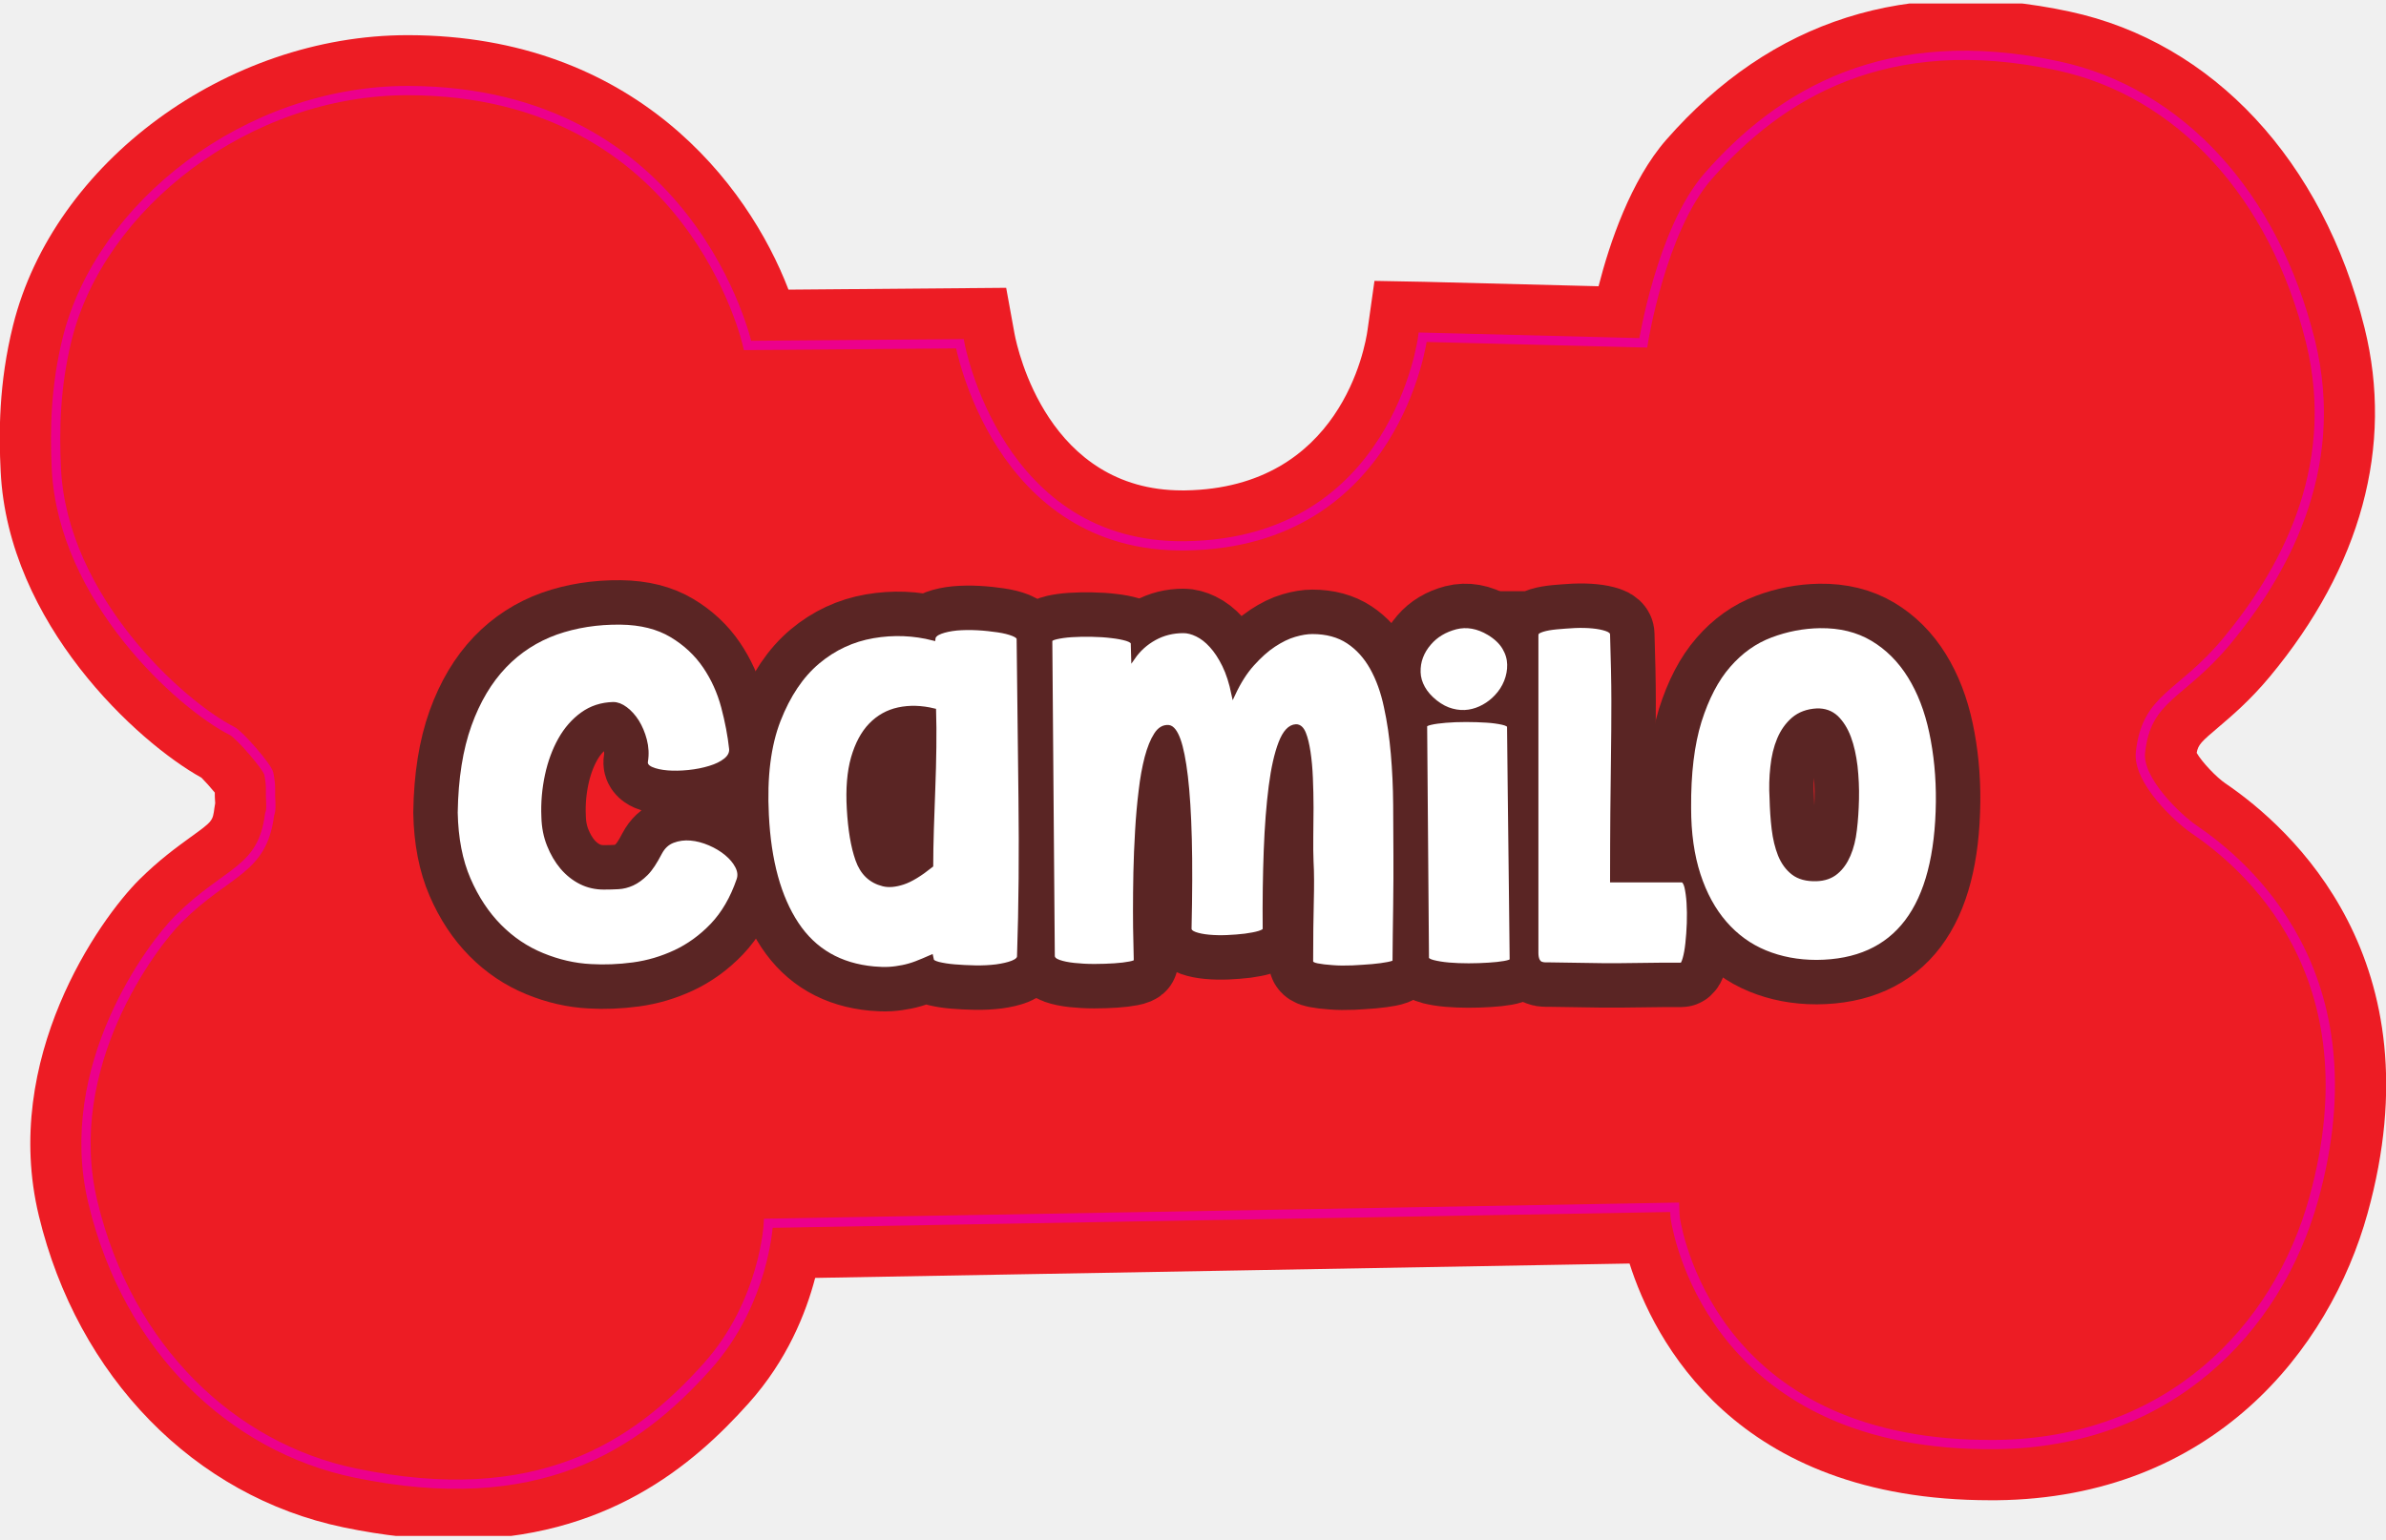
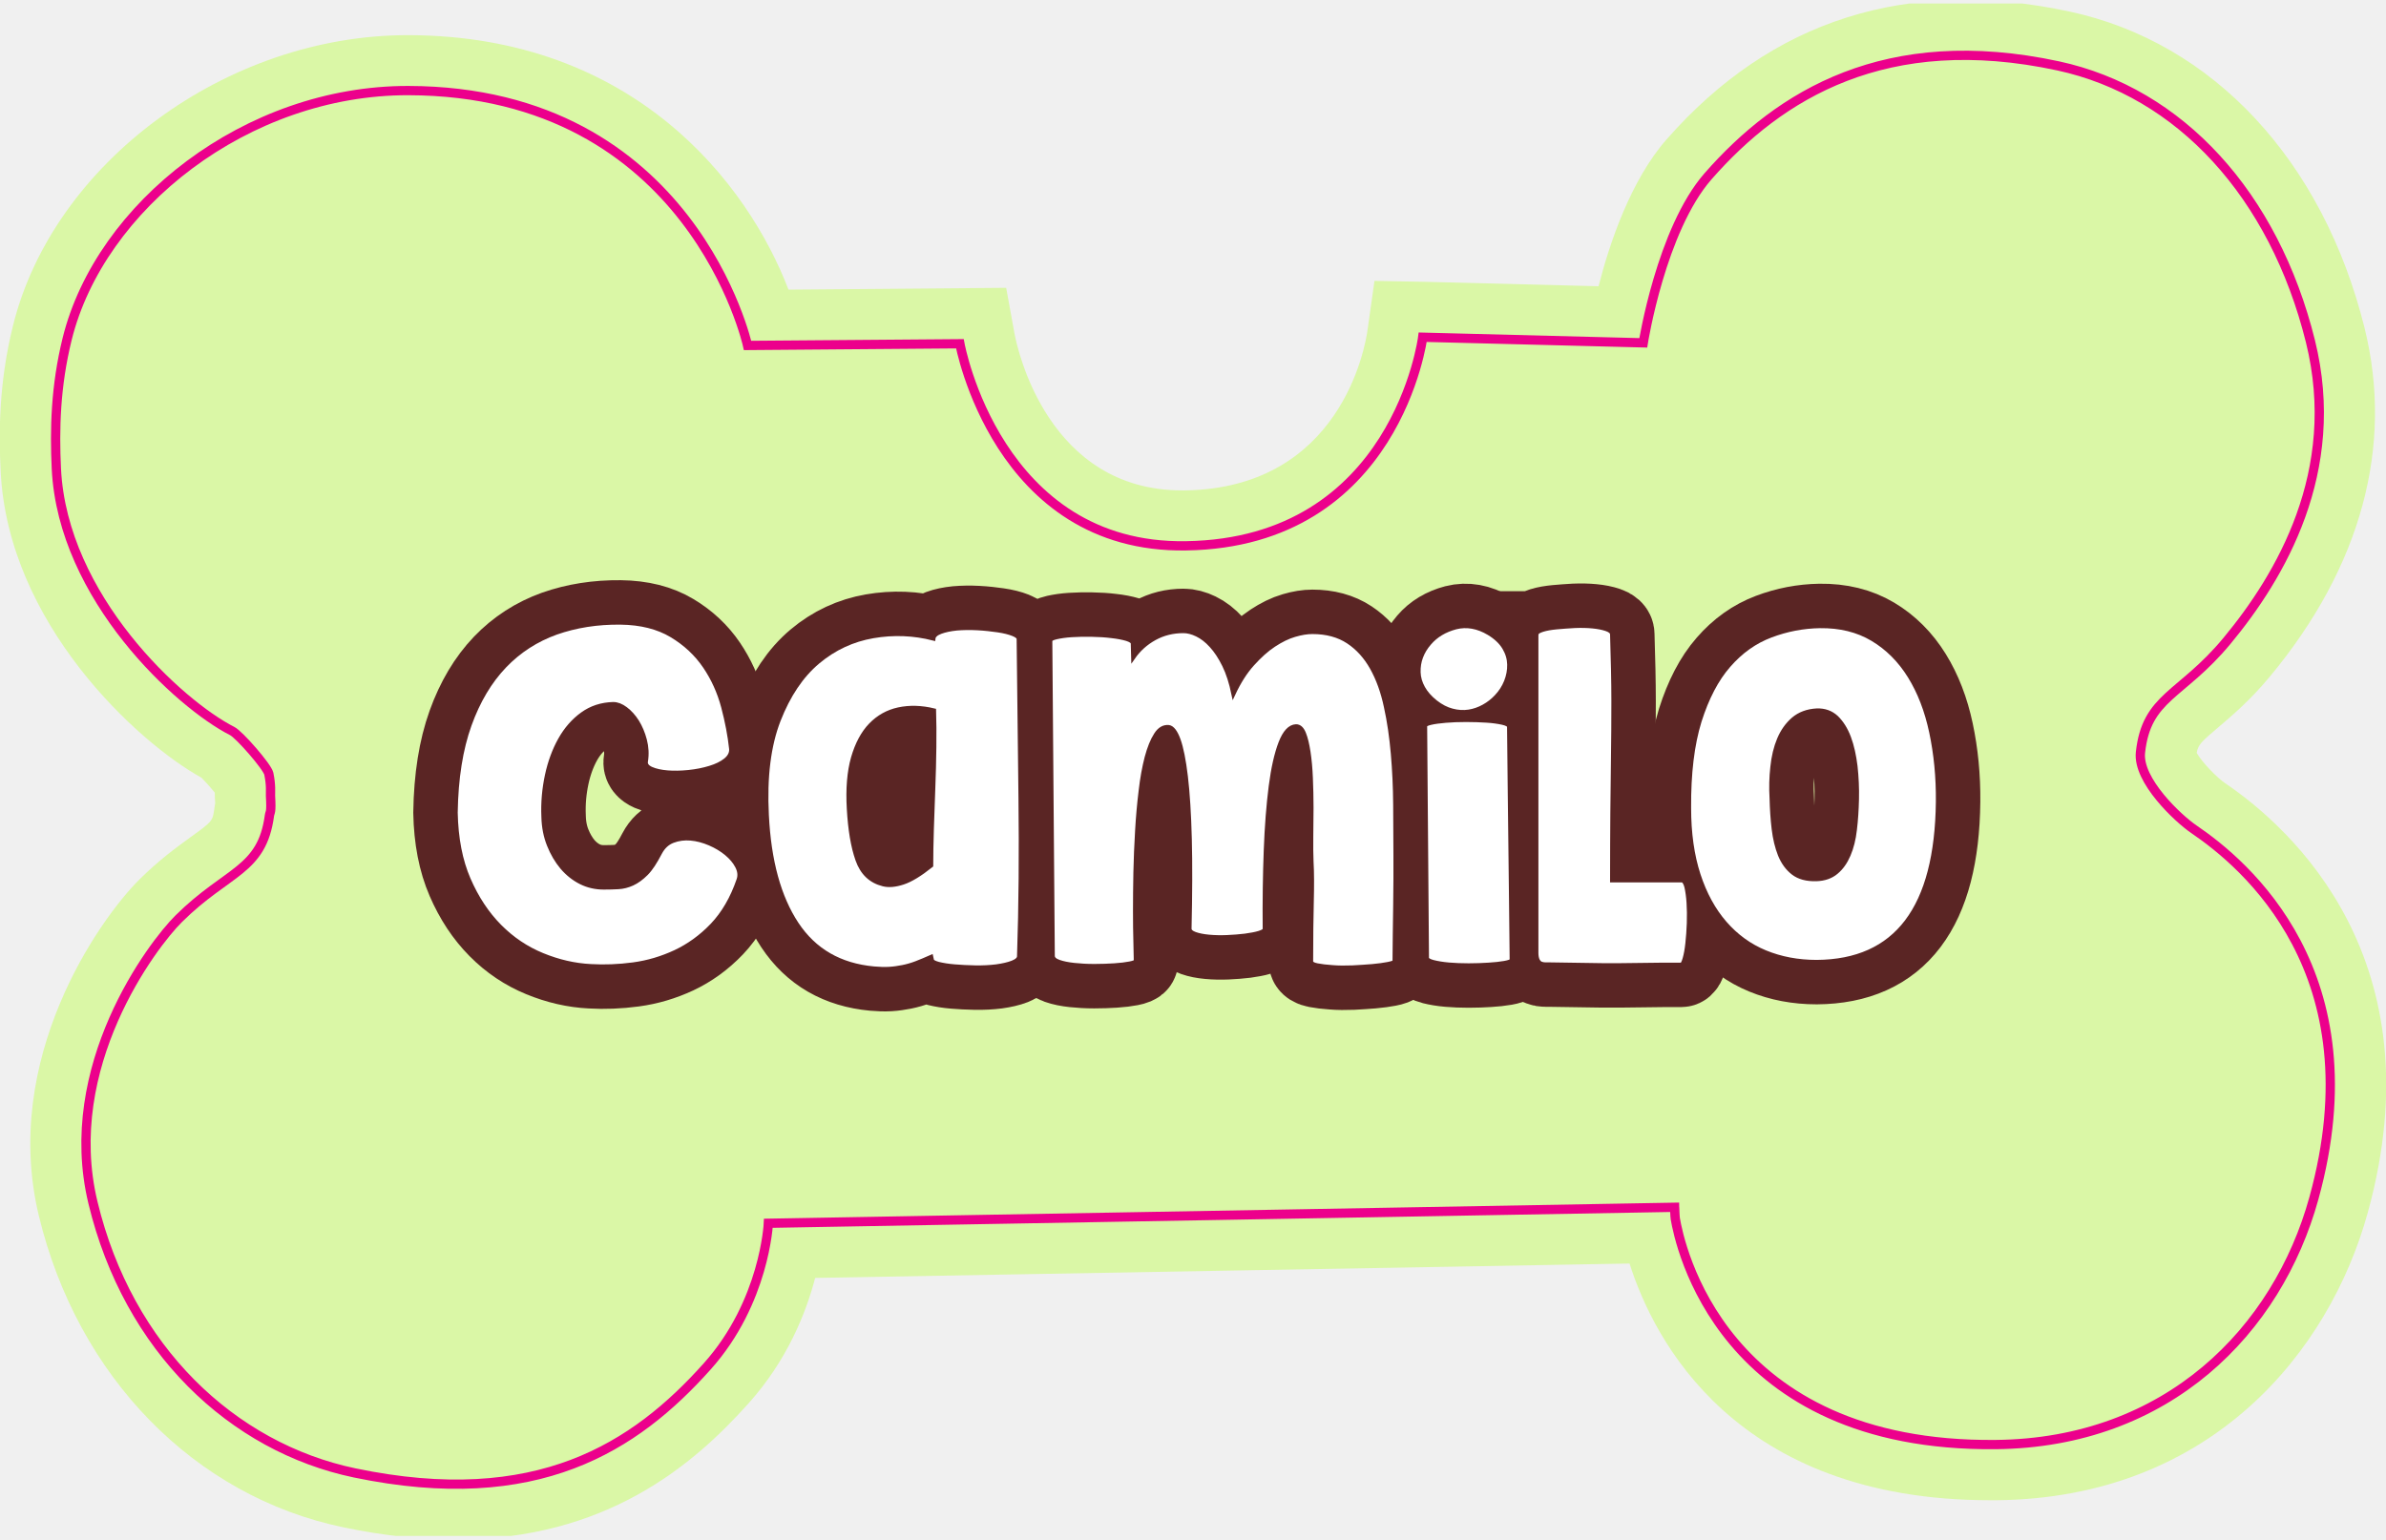
<svg xmlns="http://www.w3.org/2000/svg" xmlns:xlink="http://www.w3.org/1999/xlink" version="1.1" id="Layer_1" x="0px" y="0px" viewBox="0 0 182.5 117.79" style="enable-background:new 0 0 182.5 117.79;" xml:space="preserve">
  <style type="text/css">
- 	.st0{clip-path:url(#SVGID_2_);fill:#ED1C24;}
+ 	.st0{clip-path:url(#SVGID_2_);fill:#DAF7A6;}
	.st1{fill:none;stroke:#EC008C;stroke-width:0.709;stroke-miterlimit:10;}
	.st2{stroke:#5A2524;stroke-width:6.5;stroke-miterlimit:10;}
	.st3{fill:#FFFFFF;stroke:#5A2524;stroke-width:0.3;stroke-miterlimit:10;}
</style>
  <g>
    <defs>
      <path id="SVGID_1_" d="M34.81,117.79c-2.6,0-5.44-0.29-8.56-0.94c-11.39-2.38-20.31-11.51-23.28-23.84    c-2.89-11.99,4.59-22.65,7.72-25.75c1.5-1.48,2.81-2.43,3.87-3.2c1.71-1.23,1.71-1.25,1.84-2.24c0.02-0.14,0.04-0.26,0.06-0.37    c0-0.09-0.01-0.19-0.02-0.32c-0.01-0.13-0.01-0.3-0.01-0.49c-0.31-0.38-0.74-0.86-1.02-1.14c-4.87-2.69-14.8-11.77-15.36-23.45    c-0.14-2.85-0.16-6.7,0.95-11.16C4.1,12.43,17.34,2.69,31.18,2.69c0.03,0,0.05,0,0.07,0C48.51,2.73,57.2,14.04,60.31,22.16    l16.65-0.14l0.64,3.52c0.23,1.22,2.58,11.98,12.82,11.98c0.07,0,0.15,0,0.22,0c11.93-0.18,13.79-11.03,13.96-12.27l0.53-3.76    l3.8,0.07l13.34,0.34c0.85-3.32,2.46-8.1,5.19-11.22c8.04-9.17,18.43-12.47,30.86-9.79c10.94,2.35,19.36,11.4,22.54,24.2    c2.24,9.04-0.26,18.27-7.24,26.67c-1.52,1.83-2.92,3.01-3.94,3.88c-1.3,1.1-1.55,1.33-1.66,1.96c0.38,0.68,1.52,1.88,2.19,2.33    c5.06,3.44,16.25,13.54,10.88,32.9c-2.91,10.5-11.89,21.78-28.38,21.95c-0.16,0-0.31,0-0.47,0c-19.56,0-25.76-12.32-27.6-18.11    l-62.29,1.1c-0.7,2.68-2.14,6.3-5.08,9.58C53.04,112.08,46.38,117.79,34.81,117.79z" />
    </defs>
    <clipPath id="SVGID_2_">
      <use xlink:href="#SVGID_1_" style="overflow:visible;" />
    </clipPath>
    <rect x="0" y="0.27" class="st0" width="182.5" height="117.24" />
  </g>
  <path class="st1" d="M128.09,92.36c0,0,0.02,0.71,0.05,0.88c0.32,1.9,3.47,17.49,24.51,17.28c13.16-0.13,21.54-8.74,24.33-18.83  c4.77-17.23-5.28-25.6-9.18-28.25c-1.19-0.81-4.32-3.73-4.08-5.88c0.47-4.28,3.1-4.29,6.61-8.52c4.08-4.92,8.86-12.95,6.39-22.93  c-2.78-11.2-9.98-19.06-19.3-21.07c-13.17-2.83-21.31,2.21-26.77,8.44c-3.59,4.1-4.96,12.75-4.96,12.75l-16.87-0.43  c0,0-2,15.72-18.11,15.96C76.26,41.99,73.42,26.3,73.42,26.3l-16.24,0.13c0,0-4.28-19.45-25.94-19.5  C18.87,6.9,7.66,15.76,5.14,25.92c-0.9,3.64-0.97,6.94-0.83,9.93c0.48,9.91,9.45,18.05,13.45,20.08c0.54,0.27,2.68,2.72,2.8,3.26  c0.19,0.91,0.12,1.42,0.13,1.7c0.08,1.37-0.04,1.2-0.08,1.5c-0.57,4.26-3.21,4.2-6.94,7.9C11.65,72.29,4.6,81.6,7.11,92.01  c2.7,11.22,10.68,18.73,20.02,20.68c13.96,2.91,21.45-1.98,26.97-8.16c4.4-4.92,4.67-10.94,4.67-10.94l69.67-1.23" />
  <g>
    <path class="st2" d="M50.49,65.25c0.24-0.45,0.56-0.75,0.98-0.91c0.42-0.16,0.87-0.22,1.35-0.18s0.97,0.17,1.46,0.38   c0.49,0.21,0.92,0.47,1.28,0.77s0.64,0.63,0.82,0.98s0.22,0.69,0.11,1.01c-0.49,1.43-1.17,2.59-2.02,3.48s-1.8,1.57-2.82,2.05   c-1.03,0.48-2.1,0.8-3.22,0.95c-1.12,0.15-2.2,0.19-3.22,0.13c-1.26-0.06-2.5-0.35-3.72-0.85c-1.22-0.5-2.31-1.23-3.27-2.2   s-1.75-2.16-2.37-3.59c-0.62-1.43-0.95-3.13-0.99-5.1c0.04-2.63,0.4-4.86,1.06-6.7s1.56-3.34,2.68-4.51s2.44-2.01,3.94-2.55   c1.51-0.53,3.15-0.79,4.92-0.77c1.56,0.02,2.86,0.35,3.91,0.98s1.89,1.42,2.53,2.36s1.11,1.98,1.41,3.11s0.5,2.2,0.61,3.21   c0.02,0.32-0.12,0.6-0.43,0.85c-0.31,0.25-0.71,0.44-1.2,0.59c-0.49,0.15-1.03,0.26-1.62,0.32c-0.59,0.06-1.13,0.07-1.62,0.03   s-0.9-0.13-1.22-0.27s-0.46-0.33-0.42-0.56c0.09-0.56,0.06-1.1-0.08-1.64s-0.34-1-0.59-1.41c-0.26-0.41-0.55-0.73-0.88-0.98   c-0.33-0.25-0.65-0.37-0.95-0.37c-0.9,0.02-1.69,0.28-2.37,0.77s-1.25,1.14-1.7,1.94c-0.45,0.8-0.79,1.72-1.01,2.74   c-0.22,1.03-0.32,2.09-0.27,3.21c0.02,0.77,0.16,1.48,0.42,2.13c0.26,0.65,0.59,1.22,1.01,1.72c0.42,0.49,0.9,0.87,1.44,1.14   s1.13,0.4,1.75,0.4c0.38,0,0.76-0.01,1.12-0.03c0.36-0.02,0.72-0.11,1.07-0.27c0.35-0.16,0.71-0.42,1.06-0.77   S50.12,65.96,50.49,65.25z" />
    <path class="st2" d="M71.23,73.2c-0.43,0.19-0.81,0.35-1.15,0.48c-0.34,0.13-0.68,0.23-1.03,0.3s-0.69,0.12-1.04,0.14   s-0.74,0.01-1.17-0.03c-2.59-0.24-4.55-1.37-5.9-3.41s-2.11-4.82-2.28-8.32c-0.15-2.91,0.15-5.32,0.9-7.25   c0.75-1.92,1.75-3.41,3-4.46c1.25-1.05,2.66-1.7,4.22-1.97c1.56-0.27,3.1-0.21,4.62,0.18c0.02-0.21,0.2-0.38,0.55-0.51   s0.75-0.21,1.23-0.26c0.48-0.04,1-0.05,1.57-0.02c0.57,0.03,1.09,0.09,1.57,0.16c0.48,0.07,0.87,0.17,1.17,0.29   c0.3,0.12,0.44,0.25,0.42,0.4c0.04,3.93,0.09,7.98,0.14,12.15s0.02,8.2-0.11,12.09c0,0.19-0.17,0.35-0.5,0.48   c-0.33,0.13-0.74,0.22-1.23,0.29c-0.49,0.06-1.03,0.09-1.6,0.08c-0.58-0.01-1.11-0.04-1.6-0.08c-0.49-0.04-0.9-0.11-1.23-0.19   c-0.33-0.09-0.5-0.19-0.5-0.32L71.23,73.2z M64.92,61.88c0.09,1.58,0.3,2.88,0.66,3.9s1.01,1.64,1.97,1.88   c0.43,0.11,0.94,0.06,1.52-0.13c0.59-0.19,1.31-0.63,2.16-1.31c0-0.83,0.02-1.76,0.05-2.79c0.03-1.03,0.07-2.07,0.11-3.13   s0.07-2.1,0.08-3.13c0.01-1.03,0.01-1.97-0.02-2.82c-0.98-0.24-1.89-0.26-2.73-0.08c-0.83,0.18-1.54,0.58-2.13,1.19   s-1.04,1.45-1.35,2.52C64.94,59.04,64.83,60.35,64.92,61.88z" />
    <path class="st2" d="M80.34,49.03c0-0.11,0.15-0.2,0.46-0.27c0.31-0.07,0.7-0.13,1.17-0.16c0.47-0.03,0.98-0.04,1.52-0.03   c0.55,0.01,1.05,0.04,1.52,0.1c0.47,0.05,0.86,0.13,1.17,0.22c0.31,0.1,0.46,0.21,0.46,0.34l0.03,1.09   c0.43-0.62,0.97-1.11,1.64-1.48s1.4-0.55,2.21-0.55c0.32,0,0.67,0.09,1.04,0.27c0.37,0.18,0.74,0.46,1.09,0.85   c0.35,0.38,0.68,0.88,0.98,1.49c0.3,0.61,0.53,1.34,0.71,2.2c0.43-0.92,0.91-1.68,1.46-2.29c0.55-0.61,1.09-1.1,1.64-1.46   c0.55-0.36,1.07-0.62,1.59-0.77c0.51-0.15,0.96-0.22,1.35-0.22c1.09,0,2,0.25,2.74,0.74s1.34,1.16,1.81,2   c0.47,0.84,0.83,1.83,1.07,2.97c0.25,1.13,0.42,2.33,0.53,3.59c0.11,1.26,0.17,2.55,0.18,3.88c0.01,1.33,0.02,2.62,0.02,3.88   c0,0.56,0,1.17,0,1.84c0,0.67-0.01,1.37-0.02,2.1c-0.01,0.73-0.02,1.45-0.03,2.16s-0.02,1.39-0.02,2.04   c-0.02,0.06-0.19,0.13-0.51,0.19c-0.32,0.06-0.72,0.12-1.19,0.16c-0.47,0.04-0.98,0.07-1.52,0.1c-0.55,0.02-1.05,0.02-1.52-0.02   c-0.47-0.03-0.86-0.08-1.17-0.14s-0.46-0.16-0.46-0.29c0-1.84,0.02-3.36,0.05-4.57c0.03-1.21,0.03-2.24-0.02-3.09   c-0.02-0.53-0.03-1.16-0.02-1.88c0.01-0.72,0.02-1.46,0.02-2.23s-0.02-1.52-0.05-2.26c-0.03-0.74-0.09-1.4-0.18-1.99   c-0.09-0.59-0.2-1.06-0.35-1.43s-0.35-0.55-0.61-0.55c-0.47,0.02-0.87,0.44-1.19,1.27s-0.57,1.93-0.75,3.33   c-0.18,1.4-0.31,3.04-0.38,4.92c-0.07,1.88-0.1,3.88-0.08,6c0,0.11-0.14,0.2-0.43,0.29c-0.29,0.09-0.65,0.15-1.07,0.21   c-0.43,0.05-0.89,0.09-1.38,0.11c-0.49,0.02-0.95,0.01-1.38-0.03s-0.78-0.11-1.06-0.21s-0.42-0.23-0.42-0.4   c0.06-2.65,0.07-4.94,0.02-6.86s-0.15-3.52-0.3-4.78c-0.15-1.26-0.34-2.2-0.56-2.81c-0.22-0.61-0.48-0.94-0.75-0.98   c-0.38-0.04-0.72,0.15-0.99,0.58c-0.28,0.43-0.51,1.01-0.71,1.75c-0.19,0.74-0.35,1.59-0.46,2.57c-0.12,0.97-0.21,1.99-0.27,3.05   c-0.06,1.06-0.11,2.12-0.13,3.17s-0.03,2.04-0.03,2.95s0.01,1.7,0.03,2.37s0.03,1.16,0.03,1.46c0,0.06-0.15,0.13-0.46,0.19   c-0.31,0.06-0.7,0.11-1.17,0.14c-0.47,0.03-0.98,0.05-1.54,0.05c-0.56,0-1.07-0.03-1.54-0.08c-0.47-0.05-0.86-0.13-1.17-0.24   s-0.46-0.26-0.46-0.45L80.34,49.03z" />
    <path class="st2" d="M109.81,53.71c-0.43-0.34-0.75-0.71-0.96-1.09c-0.21-0.38-0.33-0.78-0.34-1.19c-0.01-0.41,0.05-0.8,0.19-1.17   c0.14-0.37,0.35-0.72,0.63-1.04c0.51-0.6,1.19-1,2.02-1.22c0.83-0.21,1.68-0.06,2.53,0.45c0.53,0.32,0.92,0.69,1.17,1.11   c0.25,0.42,0.37,0.84,0.38,1.28c0.01,0.44-0.07,0.87-0.24,1.3c-0.17,0.43-0.42,0.81-0.74,1.15c-0.28,0.3-0.6,0.55-0.96,0.75   c-0.36,0.2-0.75,0.34-1.15,0.4s-0.83,0.04-1.27-0.08C110.64,54.25,110.22,54.03,109.81,53.71z M109.01,55.57   c-0.02-0.11,0.12-0.19,0.42-0.26s0.68-0.12,1.15-0.16c0.47-0.04,0.99-0.06,1.56-0.06s1.09,0.02,1.57,0.05   c0.48,0.03,0.88,0.09,1.2,0.16s0.49,0.17,0.51,0.27c0.02,1.67,0.04,3.23,0.05,4.68s0.03,2.88,0.05,4.28   c0.02,1.4,0.04,2.82,0.05,4.26s0.03,3,0.05,4.67c-0.04,0.09-0.23,0.15-0.56,0.21s-0.73,0.1-1.2,0.13   c-0.47,0.03-0.98,0.05-1.52,0.05c-0.55,0-1.05-0.02-1.52-0.06c-0.47-0.04-0.87-0.11-1.19-0.19s-0.48-0.19-0.48-0.32L109.01,55.57z" />
    <path class="st2" d="M117.54,48.48c0.02-0.11,0.18-0.2,0.46-0.29c0.29-0.09,0.65-0.15,1.07-0.19s0.89-0.07,1.38-0.1   c0.49-0.02,0.95-0.01,1.36,0.03c0.42,0.04,0.77,0.11,1.06,0.21s0.43,0.23,0.43,0.4c0.06,1.92,0.1,3.62,0.1,5.1   s-0.01,2.91-0.03,4.31s-0.04,2.84-0.05,4.31c-0.01,1.48-0.02,3.17-0.02,5.1h5.35c0.15,0.02,0.26,0.19,0.34,0.51   c0.07,0.32,0.13,0.72,0.16,1.2c0.03,0.48,0.04,1,0.02,1.56s-0.06,1.07-0.11,1.54c-0.05,0.47-0.12,0.86-0.21,1.17   s-0.17,0.46-0.26,0.46c-0.32,0-0.75,0-1.3,0c-0.55,0-1.11,0.01-1.7,0.02c-0.59,0.01-1.15,0.02-1.7,0.02c-0.55,0-0.98,0-1.3,0   l-3.98-0.06c-0.13,0-0.26,0-0.38,0c-0.13,0-0.25-0.02-0.35-0.06c-0.11-0.04-0.19-0.13-0.26-0.26c-0.06-0.13-0.1-0.31-0.1-0.55   V48.48z" />
    <path class="st2" d="M148.22,61.34c-0.09,8.12-3.17,12.21-9.27,12.25c-1.43,0-2.74-0.25-3.93-0.74c-1.19-0.49-2.21-1.23-3.08-2.23   s-1.54-2.23-2.02-3.7c-0.48-1.48-0.72-3.17-0.72-5.1c-0.02-2.65,0.25-4.86,0.8-6.64c0.56-1.77,1.3-3.2,2.23-4.26   c0.93-1.07,2-1.83,3.22-2.29s2.47-0.7,3.75-0.72c1.54-0.02,2.88,0.31,4.02,0.99c1.14,0.68,2.09,1.63,2.84,2.84   c0.75,1.21,1.3,2.63,1.65,4.28S148.24,59.44,148.22,61.34z M138.96,54.35c-0.73,0.04-1.33,0.27-1.8,0.67   c-0.47,0.41-0.83,0.92-1.09,1.54c-0.26,0.62-0.43,1.33-0.51,2.12c-0.09,0.79-0.11,1.59-0.06,2.4c0.02,0.81,0.07,1.59,0.16,2.34   c0.09,0.75,0.25,1.41,0.48,1.99c0.24,0.58,0.57,1.04,1.01,1.38s1.03,0.5,1.78,0.48c0.62-0.02,1.13-0.2,1.52-0.53   c0.4-0.33,0.71-0.77,0.95-1.33c0.24-0.56,0.4-1.2,0.48-1.92c0.09-0.73,0.14-1.51,0.16-2.34c0.02-0.86-0.02-1.69-0.11-2.52   c-0.1-0.82-0.26-1.56-0.5-2.2c-0.24-0.64-0.56-1.15-0.96-1.54C140.06,54.51,139.56,54.33,138.96,54.35z" />
  </g>
  <g>
    <path class="st3" d="M50.49,65.25c0.24-0.45,0.56-0.75,0.98-0.91c0.42-0.16,0.87-0.22,1.35-0.18s0.97,0.17,1.46,0.38   c0.49,0.21,0.92,0.47,1.28,0.77s0.64,0.63,0.82,0.98s0.22,0.69,0.11,1.01c-0.49,1.43-1.17,2.59-2.02,3.48s-1.8,1.57-2.82,2.05   c-1.03,0.48-2.1,0.8-3.22,0.95c-1.12,0.15-2.2,0.19-3.22,0.13c-1.26-0.06-2.5-0.35-3.72-0.85c-1.22-0.5-2.31-1.23-3.27-2.2   s-1.75-2.16-2.37-3.59c-0.62-1.43-0.95-3.13-0.99-5.1c0.04-2.63,0.4-4.86,1.06-6.7s1.56-3.34,2.68-4.51s2.44-2.01,3.94-2.55   c1.51-0.53,3.15-0.79,4.92-0.77c1.56,0.02,2.86,0.35,3.91,0.98s1.89,1.42,2.53,2.36s1.11,1.98,1.41,3.11s0.5,2.2,0.61,3.21   c0.02,0.32-0.12,0.6-0.43,0.85c-0.31,0.25-0.71,0.44-1.2,0.59c-0.49,0.15-1.03,0.26-1.62,0.32c-0.59,0.06-1.13,0.07-1.62,0.03   s-0.9-0.13-1.22-0.27s-0.46-0.33-0.42-0.56c0.09-0.56,0.06-1.1-0.08-1.64s-0.34-1-0.59-1.41c-0.26-0.41-0.55-0.73-0.88-0.98   c-0.33-0.25-0.65-0.37-0.95-0.37c-0.9,0.02-1.69,0.28-2.37,0.77s-1.25,1.14-1.7,1.94c-0.45,0.8-0.79,1.72-1.01,2.74   c-0.22,1.03-0.32,2.09-0.27,3.21c0.02,0.77,0.16,1.48,0.42,2.13c0.26,0.65,0.59,1.22,1.01,1.72c0.42,0.49,0.9,0.87,1.44,1.14   s1.13,0.4,1.75,0.4c0.38,0,0.76-0.01,1.12-0.03c0.36-0.02,0.72-0.11,1.07-0.27c0.35-0.16,0.71-0.42,1.06-0.77   S50.12,65.96,50.49,65.25z" />
    <path class="st3" d="M71.23,73.2c-0.43,0.19-0.81,0.35-1.15,0.48c-0.34,0.13-0.68,0.23-1.03,0.3s-0.69,0.12-1.04,0.14   s-0.74,0.01-1.17-0.03c-2.59-0.24-4.55-1.37-5.9-3.41s-2.11-4.82-2.28-8.32c-0.15-2.91,0.15-5.32,0.9-7.25   c0.75-1.92,1.75-3.41,3-4.46c1.25-1.05,2.66-1.7,4.22-1.97c1.56-0.27,3.1-0.21,4.62,0.18c0.02-0.21,0.2-0.38,0.55-0.51   s0.75-0.21,1.23-0.26c0.48-0.04,1-0.05,1.57-0.02c0.57,0.03,1.09,0.09,1.57,0.16c0.48,0.07,0.87,0.17,1.17,0.29   c0.3,0.12,0.44,0.25,0.42,0.4c0.04,3.93,0.09,7.98,0.14,12.15s0.02,8.2-0.11,12.09c0,0.19-0.17,0.35-0.5,0.48   c-0.33,0.13-0.74,0.22-1.23,0.29c-0.49,0.06-1.03,0.09-1.6,0.08c-0.58-0.01-1.11-0.04-1.6-0.08c-0.49-0.04-0.9-0.11-1.23-0.19   c-0.33-0.09-0.5-0.19-0.5-0.32L71.23,73.2z M64.92,61.88c0.09,1.58,0.3,2.88,0.66,3.9s1.01,1.64,1.97,1.88   c0.43,0.11,0.94,0.06,1.52-0.13c0.59-0.19,1.31-0.63,2.16-1.31c0-0.83,0.02-1.76,0.05-2.79c0.03-1.03,0.07-2.07,0.11-3.13   s0.07-2.1,0.08-3.13c0.01-1.03,0.01-1.97-0.02-2.82c-0.98-0.24-1.89-0.26-2.73-0.08c-0.83,0.18-1.54,0.58-2.13,1.19   s-1.04,1.45-1.35,2.52C64.94,59.04,64.83,60.35,64.92,61.88z" />
    <path class="st3" d="M80.34,49.03c0-0.11,0.15-0.2,0.46-0.27c0.31-0.07,0.7-0.13,1.17-0.16c0.47-0.03,0.98-0.04,1.52-0.03   c0.55,0.01,1.05,0.04,1.52,0.1c0.47,0.05,0.86,0.13,1.17,0.22c0.31,0.1,0.46,0.21,0.46,0.34l0.03,1.09   c0.43-0.62,0.97-1.11,1.64-1.48s1.4-0.55,2.21-0.55c0.32,0,0.67,0.09,1.04,0.27c0.37,0.18,0.74,0.46,1.09,0.85   c0.35,0.38,0.68,0.88,0.98,1.49c0.3,0.61,0.53,1.34,0.71,2.2c0.43-0.92,0.91-1.68,1.46-2.29c0.55-0.61,1.09-1.1,1.64-1.46   c0.55-0.36,1.07-0.62,1.59-0.77c0.51-0.15,0.96-0.22,1.35-0.22c1.09,0,2,0.25,2.74,0.74s1.34,1.16,1.81,2   c0.47,0.84,0.83,1.83,1.07,2.97c0.25,1.13,0.42,2.33,0.53,3.59c0.11,1.26,0.17,2.55,0.18,3.88c0.01,1.33,0.02,2.62,0.02,3.88   c0,0.56,0,1.17,0,1.84c0,0.67-0.01,1.37-0.02,2.1c-0.01,0.73-0.02,1.45-0.03,2.16s-0.02,1.39-0.02,2.04   c-0.02,0.06-0.19,0.13-0.51,0.19c-0.32,0.06-0.72,0.12-1.19,0.16c-0.47,0.04-0.98,0.07-1.52,0.1c-0.55,0.02-1.05,0.02-1.52-0.02   c-0.47-0.03-0.86-0.08-1.17-0.14s-0.46-0.16-0.46-0.29c0-1.84,0.02-3.36,0.05-4.57c0.03-1.21,0.03-2.24-0.02-3.09   c-0.02-0.53-0.03-1.16-0.02-1.88c0.01-0.72,0.02-1.46,0.02-2.23s-0.02-1.52-0.05-2.26c-0.03-0.74-0.09-1.4-0.18-1.99   c-0.09-0.59-0.2-1.06-0.35-1.43s-0.35-0.55-0.61-0.55c-0.47,0.02-0.87,0.44-1.19,1.27s-0.57,1.93-0.75,3.33   c-0.18,1.4-0.31,3.04-0.38,4.92c-0.07,1.88-0.1,3.88-0.08,6c0,0.11-0.14,0.2-0.43,0.29c-0.29,0.09-0.65,0.15-1.07,0.21   c-0.43,0.05-0.89,0.09-1.38,0.11c-0.49,0.02-0.95,0.01-1.38-0.03s-0.78-0.11-1.06-0.21s-0.42-0.23-0.42-0.4   c0.06-2.65,0.07-4.94,0.02-6.86s-0.15-3.52-0.3-4.78c-0.15-1.26-0.34-2.2-0.56-2.81c-0.22-0.61-0.48-0.94-0.75-0.98   c-0.38-0.04-0.72,0.15-0.99,0.58c-0.28,0.43-0.51,1.01-0.71,1.75c-0.19,0.74-0.35,1.59-0.46,2.57c-0.12,0.97-0.21,1.99-0.27,3.05   c-0.06,1.06-0.11,2.12-0.13,3.17s-0.03,2.04-0.03,2.95s0.01,1.7,0.03,2.37s0.03,1.16,0.03,1.46c0,0.06-0.15,0.13-0.46,0.19   c-0.31,0.06-0.7,0.11-1.17,0.14c-0.47,0.03-0.98,0.05-1.54,0.05c-0.56,0-1.07-0.03-1.54-0.08c-0.47-0.05-0.86-0.13-1.17-0.24   s-0.46-0.26-0.46-0.45L80.34,49.03z" />
    <path class="st3" d="M109.81,53.71c-0.43-0.34-0.75-0.71-0.96-1.09c-0.21-0.38-0.33-0.78-0.34-1.19c-0.01-0.41,0.05-0.8,0.19-1.17   c0.14-0.37,0.35-0.72,0.63-1.04c0.51-0.6,1.19-1,2.02-1.22c0.83-0.21,1.68-0.06,2.53,0.45c0.53,0.32,0.92,0.69,1.17,1.11   c0.25,0.42,0.37,0.84,0.38,1.28c0.01,0.44-0.07,0.87-0.24,1.3c-0.17,0.43-0.42,0.81-0.74,1.15c-0.28,0.3-0.6,0.55-0.96,0.75   c-0.36,0.2-0.75,0.34-1.15,0.4s-0.83,0.04-1.27-0.08C110.64,54.25,110.22,54.03,109.81,53.71z M109.01,55.57   c-0.02-0.11,0.12-0.19,0.42-0.26s0.68-0.12,1.15-0.16c0.47-0.04,0.99-0.06,1.56-0.06s1.09,0.02,1.57,0.05   c0.48,0.03,0.88,0.09,1.2,0.16s0.49,0.17,0.51,0.27c0.02,1.67,0.04,3.23,0.05,4.68s0.03,2.88,0.05,4.28   c0.02,1.4,0.04,2.82,0.05,4.26s0.03,3,0.05,4.67c-0.04,0.09-0.23,0.15-0.56,0.21s-0.73,0.1-1.2,0.13   c-0.47,0.03-0.98,0.05-1.52,0.05c-0.55,0-1.05-0.02-1.52-0.06c-0.47-0.04-0.87-0.11-1.19-0.19s-0.48-0.19-0.48-0.32L109.01,55.57z" />
    <path class="st3" d="M117.54,48.48c0.02-0.11,0.18-0.2,0.46-0.29c0.29-0.09,0.65-0.15,1.07-0.19s0.89-0.07,1.38-0.1   c0.49-0.02,0.95-0.01,1.36,0.03c0.42,0.04,0.77,0.11,1.06,0.21s0.43,0.23,0.43,0.4c0.06,1.92,0.1,3.62,0.1,5.1   s-0.01,2.91-0.03,4.31s-0.04,2.84-0.05,4.31c-0.01,1.48-0.02,3.17-0.02,5.1h5.35c0.15,0.02,0.26,0.19,0.34,0.51   c0.07,0.32,0.13,0.72,0.16,1.2c0.03,0.48,0.04,1,0.02,1.56s-0.06,1.07-0.11,1.54c-0.05,0.47-0.12,0.86-0.21,1.17   s-0.17,0.46-0.26,0.46c-0.32,0-0.75,0-1.3,0c-0.55,0-1.11,0.01-1.7,0.02c-0.59,0.01-1.15,0.02-1.7,0.02c-0.55,0-0.98,0-1.3,0   l-3.98-0.06c-0.13,0-0.26,0-0.38,0c-0.13,0-0.25-0.02-0.35-0.06c-0.11-0.04-0.19-0.13-0.26-0.26c-0.06-0.13-0.1-0.31-0.1-0.55   V48.48z" />
    <path class="st3" d="M148.22,61.34c-0.09,8.12-3.17,12.21-9.27,12.25c-1.43,0-2.74-0.25-3.93-0.74c-1.19-0.49-2.21-1.23-3.08-2.23   s-1.54-2.23-2.02-3.7c-0.48-1.48-0.72-3.17-0.72-5.1c-0.02-2.65,0.25-4.86,0.8-6.64c0.56-1.77,1.3-3.2,2.23-4.26   c0.93-1.07,2-1.83,3.22-2.29s2.47-0.7,3.75-0.72c1.54-0.02,2.88,0.31,4.02,0.99c1.14,0.68,2.09,1.63,2.84,2.84   c0.75,1.21,1.3,2.63,1.65,4.28S148.24,59.44,148.22,61.34z M138.96,54.35c-0.73,0.04-1.33,0.27-1.8,0.67   c-0.47,0.41-0.83,0.92-1.09,1.54c-0.26,0.62-0.43,1.33-0.51,2.12c-0.09,0.79-0.11,1.59-0.06,2.4c0.02,0.81,0.07,1.59,0.16,2.34   c0.09,0.75,0.25,1.41,0.48,1.99c0.24,0.58,0.57,1.04,1.01,1.38s1.03,0.5,1.78,0.48c0.62-0.02,1.13-0.2,1.52-0.53   c0.4-0.33,0.71-0.77,0.95-1.33c0.24-0.56,0.4-1.2,0.48-1.92c0.09-0.73,0.14-1.51,0.16-2.34c0.02-0.86-0.02-1.69-0.11-2.52   c-0.1-0.82-0.26-1.56-0.5-2.2c-0.24-0.64-0.56-1.15-0.96-1.54C140.06,54.51,139.56,54.33,138.96,54.35z" />
  </g>
</svg>
